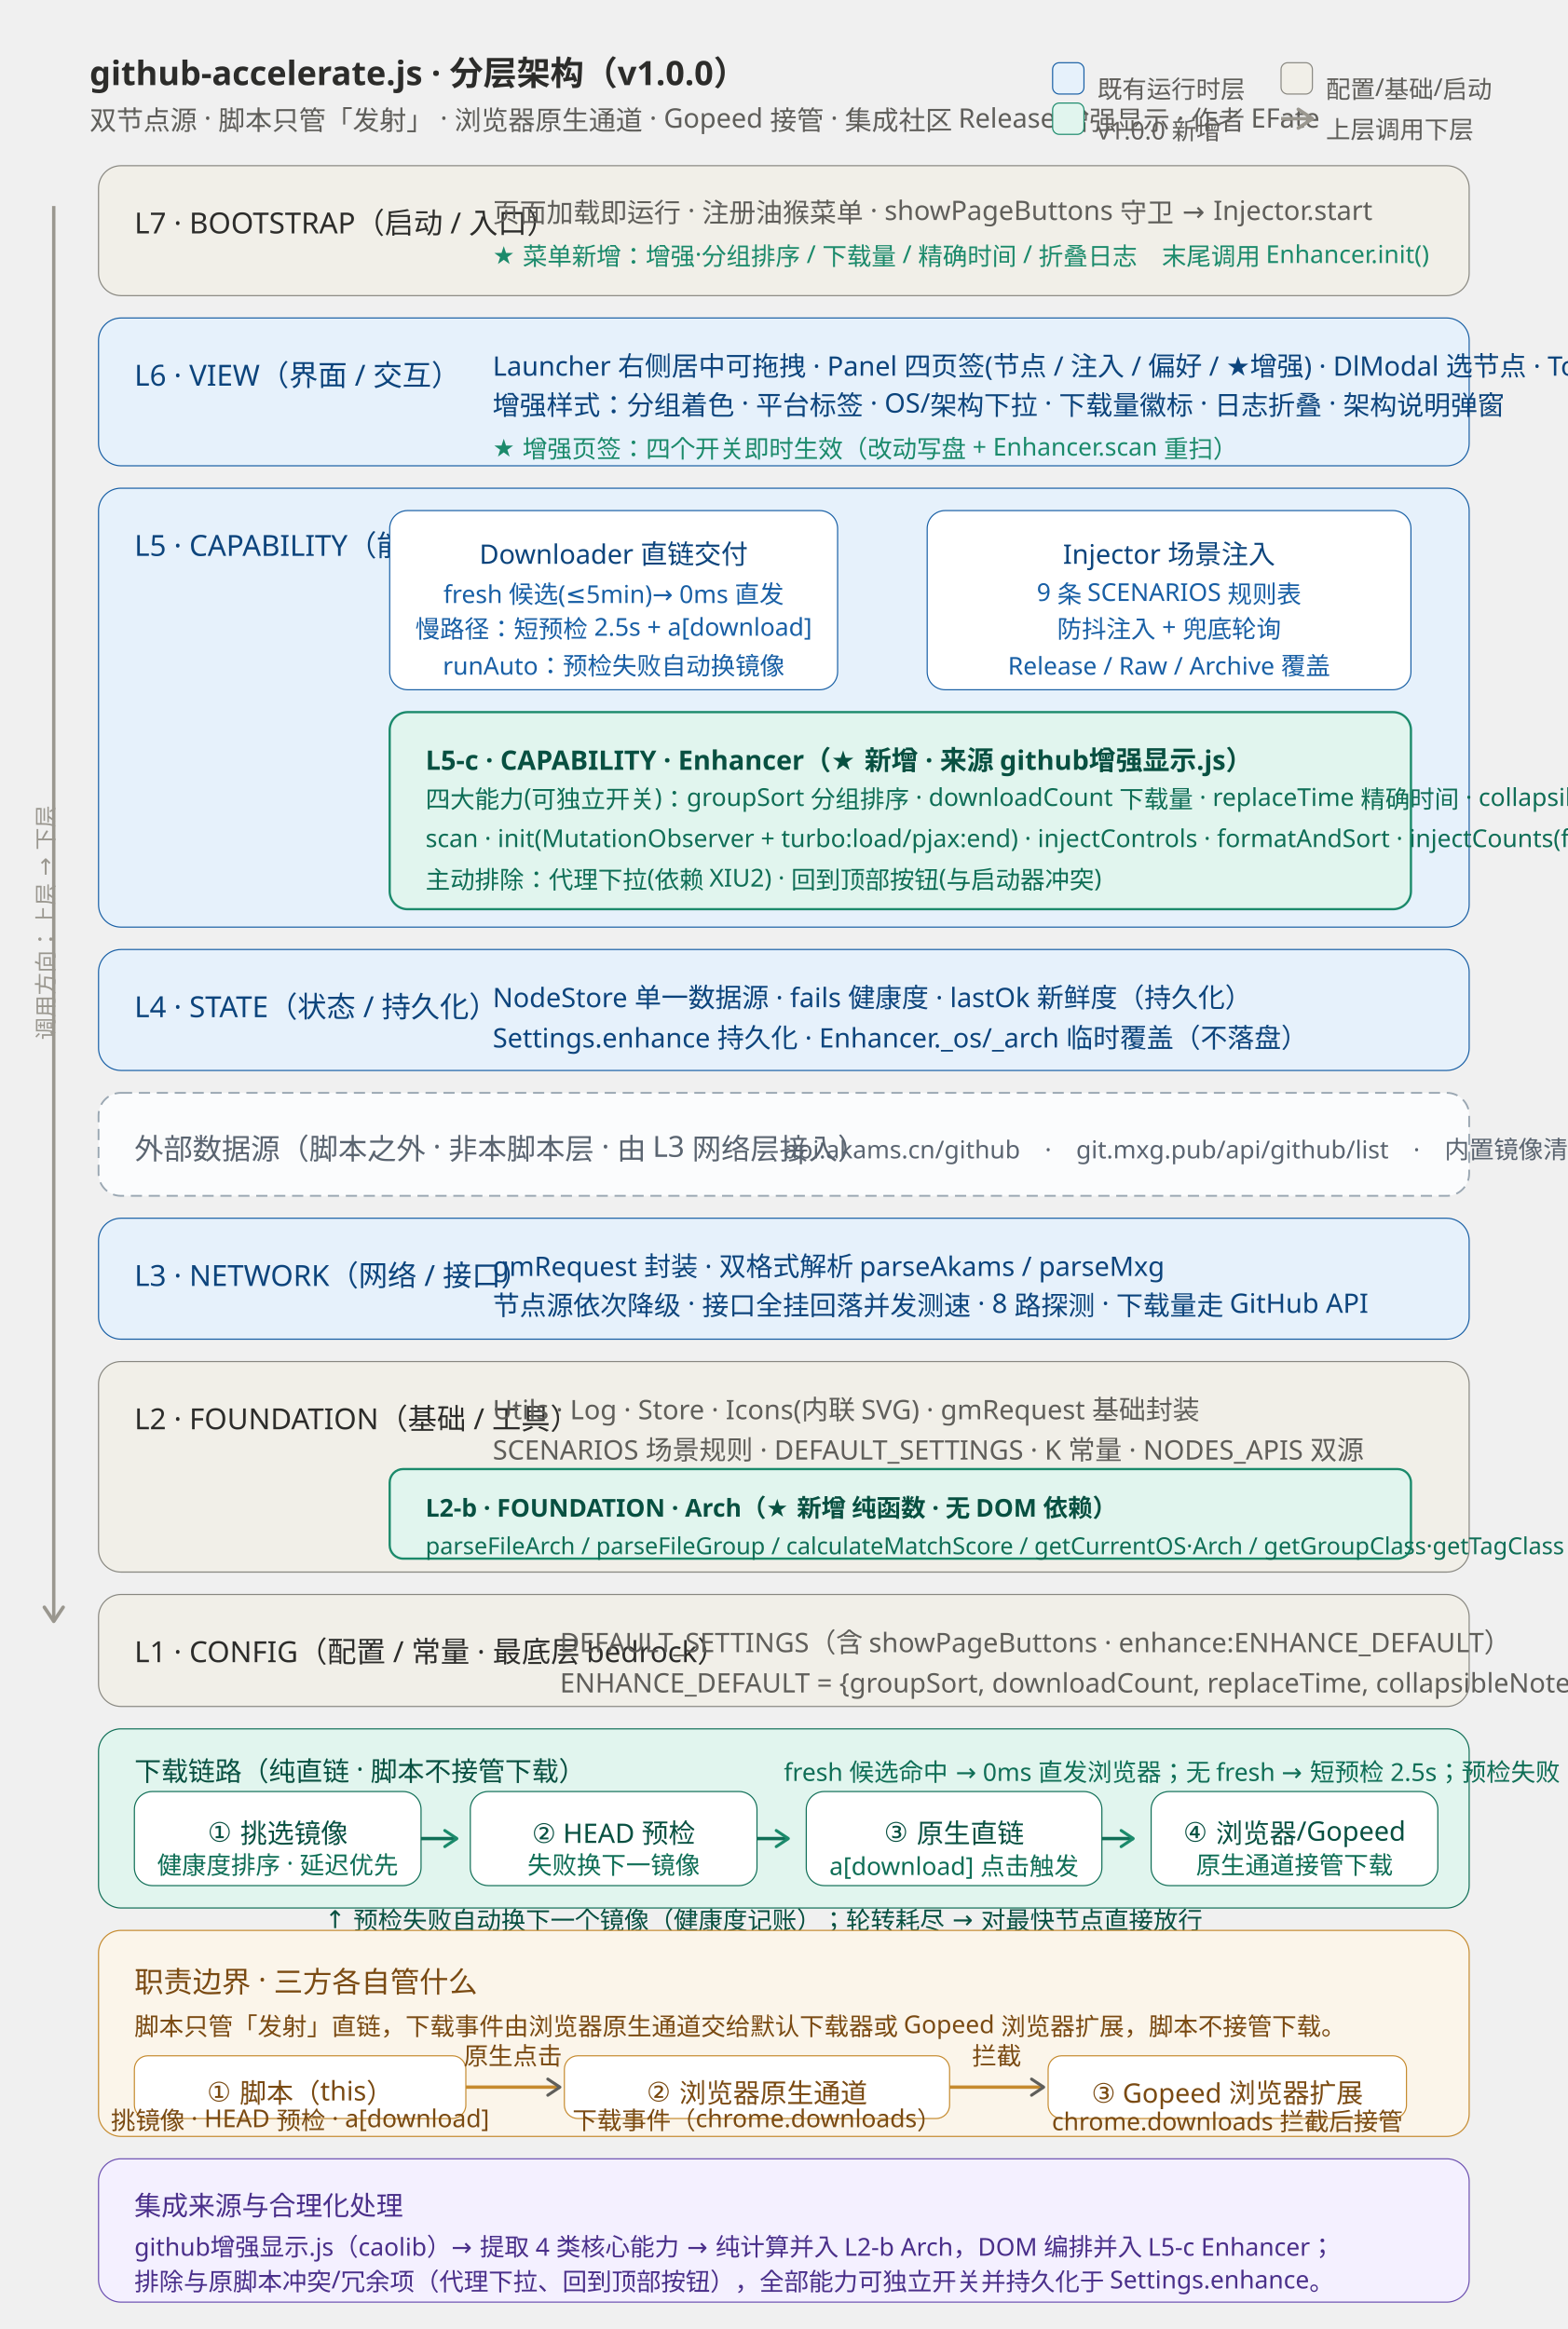
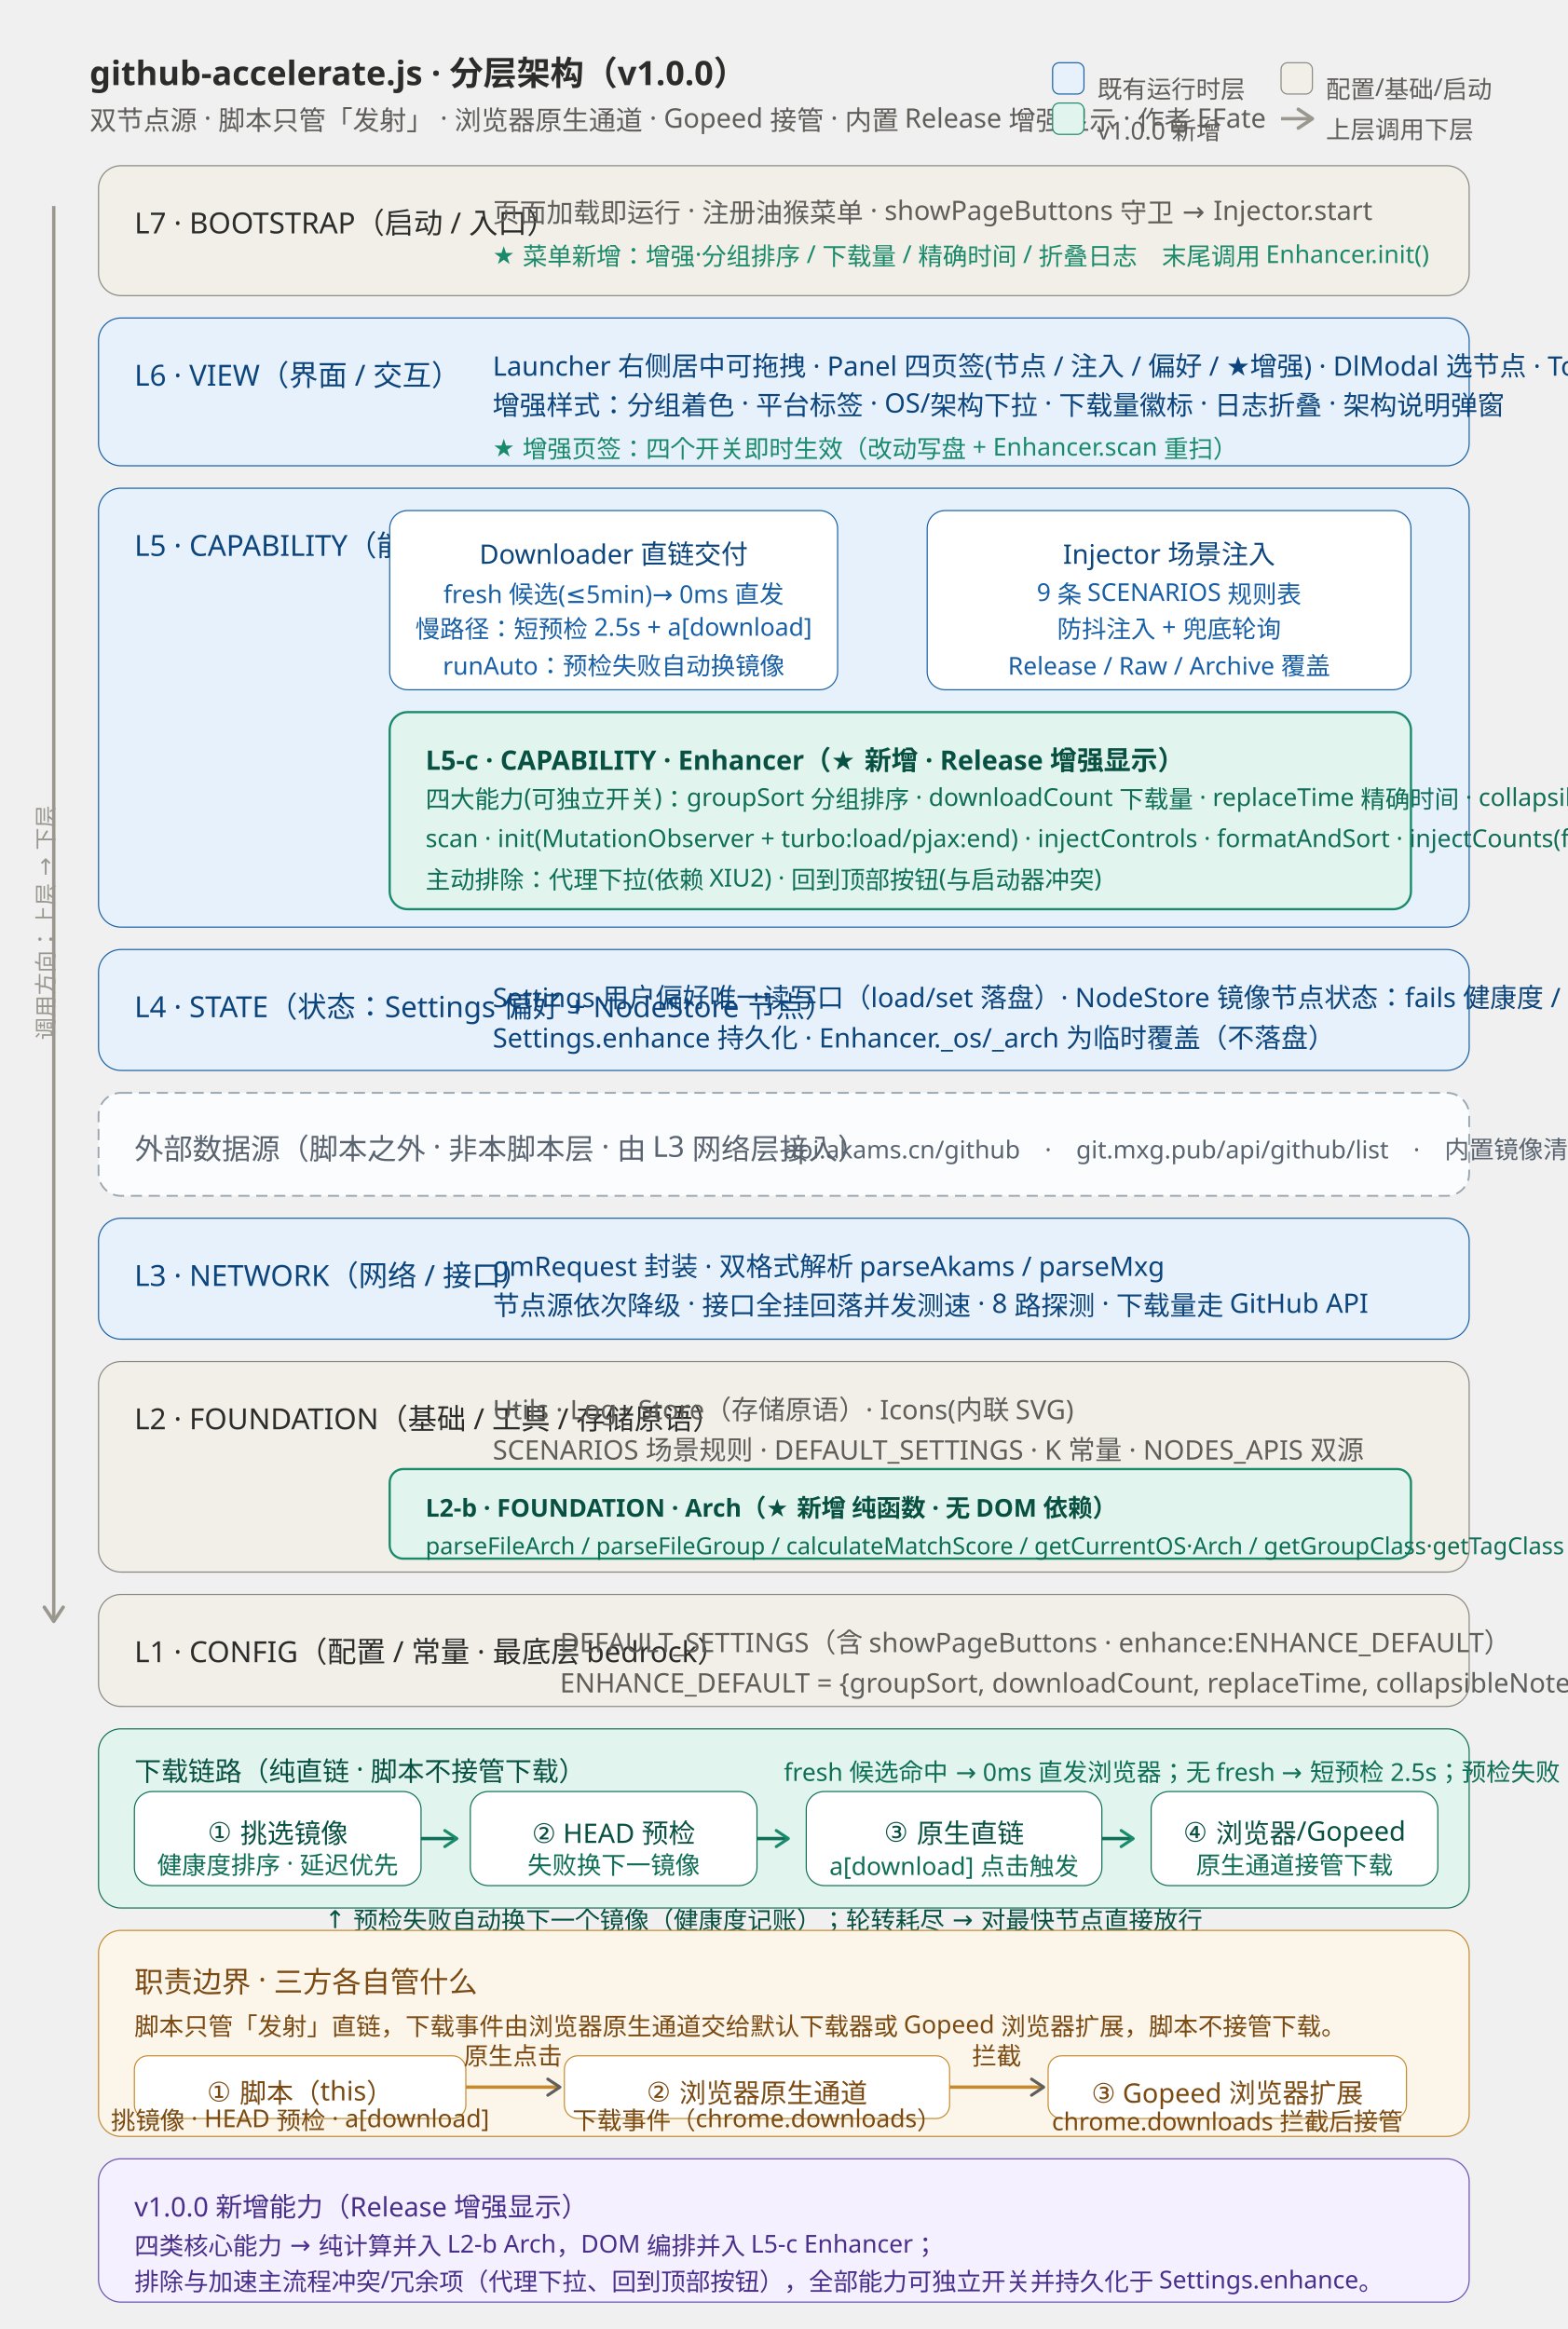
<svg xmlns="http://www.w3.org/2000/svg" viewBox="0 0 700 1040" width="700" role="img">
  <defs>
    <marker id="arrow" viewBox="0 0 10 10" refX="8" refY="5" markerWidth="6" markerHeight="6" orient="auto-start-reverse">
      <path d="M2 1L8 5L2 9" fill="none" stroke="#5F5E5A" stroke-width="1.5" stroke-linecap="round" stroke-linejoin="round" />
    </marker>
    <marker id="arrowG" viewBox="0 0 10 10" refX="8" refY="5" markerWidth="6" markerHeight="6" orient="auto-start-reverse">
      <path d="M2 1L8 5L2 9" fill="none" stroke="#1B8A6B" stroke-width="1.5" stroke-linecap="round" stroke-linejoin="round" />
    </marker>
    <marker id="arrowL" viewBox="0 0 10 10" refX="8" refY="5" markerWidth="7" markerHeight="7" orient="auto-start-reverse">
      <path d="M2 1L8 5L2 9" fill="none" stroke="#9A978F" stroke-width="1.5" stroke-linecap="round" stroke-linejoin="round" />
    </marker>
  </defs>
  <text x="40" y="38" font-family="sans-serif" font-size="15" font-weight="600" fill="#2C2C2A">github-accelerate.js · 分层架构（v1.0.0）</text>
-   <text x="40" y="58" font-family="sans-serif" font-size="12" fill="#5F5E5A">双节点源 · 脚本只管「发射」 · 浏览器原生通道 · Gopeed 接管 · 集成社区 Release 增强显示 · 作者 EFate</text>
+   <text x="40" y="58" font-family="sans-serif" font-size="12" fill="#5F5E5A">双节点源 · 脚本只管「发射」 · 浏览器原生通道 · Gopeed 接管 · 内置 Release 增强显示 · 作者 EFate</text>
  <g font-family="sans-serif" font-size="11" fill="#5F5E5A">
    <rect x="470" y="28" width="14" height="14" rx="3" fill="#E6F1FB" stroke="#185FA5" stroke-width="0.5" />
    <text x="490" y="39" dominant-baseline="central">既有运行时层</text>
    <rect x="470" y="46" width="14" height="14" rx="3" fill="#E1F5EE" stroke="#1B8A6B" stroke-width="0.5" />
    <text x="490" y="57" dominant-baseline="central">v1.0.0 新增</text>
    <rect x="572" y="28" width="14" height="14" rx="3" fill="#F1EFE8" stroke="#888780" stroke-width="0.5" />
    <text x="592" y="39" dominant-baseline="central">配置/基础/启动</text>
    <line x1="572" y1="53" x2="586" y2="53" stroke="#9A978F" stroke-width="1.5" marker-end="url(#arrowL)" />
    <text x="592" y="57" dominant-baseline="central">上层调用下层</text>
  </g>
  <line x1="24" y1="92" x2="24" y2="724" stroke="#9A978F" stroke-width="1.5" marker-end="url(#arrowL)" />
  <text x="24" y="412" font-family="sans-serif" font-size="10" fill="#9A978F" text-anchor="middle" transform="rotate(-90 24 412)">调用方向：上层 → 下层</text>
  <rect x="44" y="74" width="612" height="58" rx="10" fill="#F1EFE8" stroke="#888780" stroke-width="0.5" />
  <text x="60" y="98" dominant-baseline="central" font-family="sans-serif" font-size="13" font-weight="500" fill="#2C2C2A">L7 · BOOTSTRAP（启动 / 入口）</text>
  <text x="220" y="94" dominant-baseline="central" font-family="sans-serif" font-size="12" fill="#5F5E5A">页面加载即运行 · 注册油猴菜单 · showPageButtons 守卫 → Injector.start</text>
  <text x="220" y="112" dominant-baseline="central" font-family="sans-serif" font-size="11" fill="#1B8A6B">★ 菜单新增：增强·分组排序 / 下载量 / 精确时间 / 折叠日志　末尾调用 Enhancer.init()</text>
  <rect x="44" y="142" width="612" height="66" rx="10" fill="#E6F1FB" stroke="#185FA5" stroke-width="0.5" />
  <text x="60" y="166" dominant-baseline="central" font-family="sans-serif" font-size="13" font-weight="500" fill="#0C447C">L6 · VIEW（界面 / 交互）</text>
  <text x="220" y="162" dominant-baseline="central" font-family="sans-serif" font-size="12" fill="#0C447C">Launcher 右侧居中可拖拽 · Panel 四页签(节点 / 注入 / 偏好 / ★增强) · DlModal 选节点 · Toast</text>
  <text x="220" y="180" dominant-baseline="central" font-family="sans-serif" font-size="12" fill="#0C447C">增强样式：分组着色 · 平台标签 · OS/架构下拉 · 下载量徽标 · 日志折叠 · 架构说明弹窗</text>
  <text x="220" y="198" dominant-baseline="central" font-family="sans-serif" font-size="11" fill="#1B8A6B">★ 增强页签：四个开关即时生效（改动写盘 + Enhancer.scan 重扫）</text>
  <rect x="44" y="218" width="612" height="196" rx="10" fill="#E6F1FB" stroke="#185FA5" stroke-width="0.5" />
  <text x="60" y="242" dominant-baseline="central" font-family="sans-serif" font-size="13" font-weight="500" fill="#0C447C">L5 · CAPABILITY（能力 / 功能）</text>
  <rect x="174" y="228" width="200" height="80" rx="8" fill="#FFFFFF" stroke="#185FA5" stroke-width="0.5" />
  <text x="274" y="246" text-anchor="middle" dominant-baseline="central" font-family="sans-serif" font-size="12" font-weight="500" fill="#0C447C">Downloader 直链交付</text>
  <text x="274" y="264" text-anchor="middle" dominant-baseline="central" font-size="11" fill="#185FA5" font-family="sans-serif">fresh 候选(≤5min)→ 0ms 直发</text>
  <text x="274" y="280" text-anchor="middle" dominant-baseline="central" font-size="11" fill="#185FA5" font-family="sans-serif">慢路径：短预检 2.5s + a[download]</text>
  <text x="274" y="296" text-anchor="middle" dominant-baseline="central" font-size="11" fill="#185FA5" font-family="sans-serif">runAuto：预检失败自动换镜像</text>
  <rect x="414" y="228" width="216" height="80" rx="8" fill="#FFFFFF" stroke="#185FA5" stroke-width="0.5" />
  <text x="522" y="246" text-anchor="middle" dominant-baseline="central" font-family="sans-serif" font-size="12" font-weight="500" fill="#0C447C">Injector 场景注入</text>
  <text x="522" y="264" text-anchor="middle" dominant-baseline="central" font-family="sans-serif" font-size="11" fill="#185FA5">9 条 SCENARIOS 规则表</text>
  <text x="522" y="280" text-anchor="middle" dominant-baseline="central" font-family="sans-serif" font-size="11" fill="#185FA5">防抖注入 + 兜底轮询</text>
  <text x="522" y="296" text-anchor="middle" dominant-baseline="central" font-family="sans-serif" font-size="11" fill="#185FA5">Release / Raw / Archive 覆盖</text>
  <rect x="174" y="318" width="456" height="88" rx="8" fill="#E1F5EE" stroke="#1B8A6B" stroke-width="1" />
-   <text x="190" y="338" dominant-baseline="central" font-family="sans-serif" font-size="12" font-weight="600" fill="#085041">L5-c · CAPABILITY · Enhancer（★ 新增 · 来源 github增强显示.js）</text>
+   <text x="190" y="338" dominant-baseline="central" font-family="sans-serif" font-size="12" font-weight="600" fill="#085041">L5-c · CAPABILITY · Enhancer（★ 新增 · Release 增强显示）</text>
  <text x="190" y="356" dominant-baseline="central" font-family="sans-serif" font-size="11" fill="#0F6E56">四大能力(可独立开关)：groupSort 分组排序 · downloadCount 下载量 · replaceTime 精确时间 · collapsibleNotes 折叠日志</text>
  <text x="190" y="374" dominant-baseline="central" font-family="sans-serif" font-size="11" fill="#0F6E56">scan · init(MutationObserver + turbo:load/pjax:end) · injectControls · formatAndSort · injectCounts(fetchCounts via API) · showArchHelp</text>
  <text x="190" y="392" dominant-baseline="central" font-family="sans-serif" font-size="11" fill="#0F6E56">主动排除：代理下拉(依赖 XIU2) · 回到顶部按钮(与启动器冲突)</text>
  <rect x="44" y="424" width="612" height="54" rx="10" fill="#E6F1FB" stroke="#185FA5" stroke-width="0.5" />
-   <text x="60" y="448" dominant-baseline="central" font-family="sans-serif" font-size="13" font-weight="500" fill="#0C447C">L4 · STATE（状态 / 持久化）</text>
-   <text x="220" y="444" dominant-baseline="central" font-family="sans-serif" font-size="12" fill="#0C447C">NodeStore 单一数据源 · fails 健康度 · lastOk 新鲜度（持久化）</text>
-   <text x="220" y="462" dominant-baseline="central" font-family="sans-serif" font-size="12" fill="#0C447C">Settings.enhance 持久化 · Enhancer._os/_arch 临时覆盖（不落盘）</text>
+   <text x="60" y="448" dominant-baseline="central" font-family="sans-serif" font-size="13" font-weight="500" fill="#0C447C">L4 · STATE（状态：Settings 偏好 + NodeStore 节点）</text>
+   <text x="220" y="444" dominant-baseline="central" font-family="sans-serif" font-size="12" fill="#0C447C">Settings 用户偏好唯一读写口（load/set 落盘）· NodeStore 镜像节点状态：fails 健康度 / lastOk 新鲜度</text>
+   <text x="220" y="462" dominant-baseline="central" font-family="sans-serif" font-size="12" fill="#0C447C">Settings.enhance 持久化 · Enhancer._os/_arch 为临时覆盖（不落盘）</text>
  <rect x="44" y="488" width="612" height="46" rx="10" fill="#FBFCFD" stroke="#9AA7B2" stroke-width="0.8" stroke-dasharray="5 3" />
  <text x="60" y="512" dominant-baseline="central" font-family="sans-serif" font-size="13" font-weight="500" fill="#5A6470">外部数据源（脚本之外 · 非本脚本层 · 由 L3 网络层接入）</text>
  <text x="350" y="512" dominant-baseline="central" font-family="sans-serif" font-size="11" fill="#5A6470">api.akams.cn/github　·　git.mxg.pub/api/github/list　·　内置镜像清单(接口全挂时并发测速兜底)</text>
  <rect x="44" y="544" width="612" height="54" rx="10" fill="#E6F1FB" stroke="#185FA5" stroke-width="0.5" />
  <text x="60" y="568" dominant-baseline="central" font-family="sans-serif" font-size="13" font-weight="500" fill="#0C447C">L3 · NETWORK（网络 / 接口）</text>
  <text x="220" y="564" dominant-baseline="central" font-family="sans-serif" font-size="12" fill="#0C447C">gmRequest 封装 · 双格式解析 parseAkams / parseMxg</text>
  <text x="220" y="582" dominant-baseline="central" font-family="sans-serif" font-size="12" fill="#0C447C">节点源依次降级 · 接口全挂回落并发测速 · 8 路探测 · 下载量走 GitHub API</text>
  <rect x="44" y="608" width="612" height="94" rx="10" fill="#F1EFE8" stroke="#888780" stroke-width="0.5" />
-   <text x="60" y="632" dominant-baseline="central" font-family="sans-serif" font-size="13" font-weight="500" fill="#2C2C2A">L2 · FOUNDATION（基础 / 工具）</text>
-   <text x="220" y="628" dominant-baseline="central" font-family="sans-serif" font-size="12" fill="#5F5E5A">Utils · Log · Store · Icons(内联 SVG) · gmRequest 基础封装</text>
+   <text x="60" y="632" dominant-baseline="central" font-family="sans-serif" font-size="13" font-weight="500" fill="#2C2C2A">L2 · FOUNDATION（基础 / 工具 / 存储原语）</text>
+   <text x="220" y="628" dominant-baseline="central" font-family="sans-serif" font-size="12" fill="#5F5E5A">Utils · Log · Store（存储原语）· Icons(内联 SVG)</text>
  <text x="220" y="646" dominant-baseline="central" font-family="sans-serif" font-size="12" fill="#5F5E5A">SCENARIOS 场景规则 · DEFAULT_SETTINGS · K 常量 · NODES_APIS 双源</text>
  <rect x="174" y="656" width="456" height="40" rx="6" fill="#E1F5EE" stroke="#1B8A6B" stroke-width="1" />
  <text x="190" y="672" dominant-baseline="central" font-family="sans-serif" font-size="11" font-weight="600" fill="#085041">L2-b · FOUNDATION · Arch（★ 新增 纯函数 · 无 DOM 依赖）</text>
  <text x="190" y="689" dominant-baseline="central" font-family="sans-serif" font-size="10.5" fill="#0F6E56">parseFileArch / parseFileGroup / calculateMatchScore / getCurrentOS·Arch / getGroupClass·getTagClass / formatCount / isAuxiliaryFile / getRepoInfo　判定顺序：先 64 位后 32 位</text>
  <rect x="44" y="712" width="612" height="50" rx="10" fill="#F1EFE8" stroke="#888780" stroke-width="0.5" />
  <text x="60" y="736" dominant-baseline="central" font-family="sans-serif" font-size="13" font-weight="500" fill="#2C2C2A">L1 · CONFIG（配置 / 常量 · 最底层 bedrock）</text>
  <text x="250" y="732" dominant-baseline="central" font-family="sans-serif" font-size="12" fill="#5F5E5A">DEFAULT_SETTINGS（含 showPageButtons · enhance:ENHANCE_DEFAULT）</text>
  <text x="250" y="750" dominant-baseline="central" font-family="sans-serif" font-size="12" fill="#5F5E5A">ENHANCE_DEFAULT = {groupSort, downloadCount, replaceTime, collapsibleNotes} · K · NODES_APIS 双源</text>
  <rect x="44" y="772" width="612" height="80" rx="10" fill="#E1F5EE" stroke="#0F6E56" stroke-width="0.5" />
  <text x="60" y="790" dominant-baseline="central" font-family="sans-serif" font-size="12" font-weight="500" fill="#085041">下载链路（纯直链 · 脚本不接管下载）</text>
  <text x="350" y="790" dominant-baseline="central" font-family="sans-serif" font-size="11" fill="#0F6E56">fresh 候选命中 → 0ms 直发浏览器；无 fresh → 短预检 2.5s；预检失败 → 换下一镜像；轮转耗尽 → 对最快节点直接放行</text>
  <g font-family="sans-serif">
    <rect x="60" y="800" width="128" height="42" rx="8" fill="#FFFFFF" stroke="#0F6E56" stroke-width="0.5" />
    <text x="124" y="816" text-anchor="middle" dominant-baseline="central" font-size="12" font-weight="500" fill="#085041">① 挑选镜像</text>
    <text x="124" y="832" text-anchor="middle" dominant-baseline="central" font-size="11" fill="#0F6E56">健康度排序 · 延迟优先</text>
    <rect x="210" y="800" width="128" height="42" rx="8" fill="#FFFFFF" stroke="#0F6E56" stroke-width="0.5" />
    <text x="274" y="816" text-anchor="middle" dominant-baseline="central" font-size="12" font-weight="500" fill="#085041">② HEAD 预检</text>
    <text x="274" y="832" text-anchor="middle" dominant-baseline="central" font-size="11" fill="#0F6E56">失败换下一镜像</text>
    <rect x="360" y="800" width="132" height="42" rx="8" fill="#FFFFFF" stroke="#0F6E56" stroke-width="0.5" />
    <text x="426" y="816" text-anchor="middle" dominant-baseline="central" font-size="12" font-weight="500" fill="#085041">③ 原生直链</text>
    <text x="426" y="832" text-anchor="middle" dominant-baseline="central" font-size="11" fill="#0F6E56">a[download] 点击触发</text>
    <rect x="514" y="800" width="128" height="42" rx="8" fill="#FFFFFF" stroke="#0F6E56" stroke-width="0.5" />
    <text x="578" y="816" text-anchor="middle" dominant-baseline="central" font-size="12" font-weight="500" fill="#085041">④ 浏览器/Gopeed</text>
    <text x="578" y="832" text-anchor="middle" dominant-baseline="central" font-size="11" fill="#0F6E56">原生通道接管下载</text>
    <path d="M188 821L204 821" fill="none" stroke="#0F6E56" stroke-width="1.5" marker-end="url(#arrowG)" />
    <path d="M338 821L352 821" fill="none" stroke="#0F6E56" stroke-width="1.5" marker-end="url(#arrowG)" />
    <path d="M492 821L506 821" fill="none" stroke="#0F6E56" stroke-width="1.5" marker-end="url(#arrowG)" />
    <text x="341" y="861" text-anchor="middle" font-size="11" fill="#085041" font-weight="500">↑ 预检失败自动换下一个镜像（健康度记账）；轮转耗尽 → 对最快节点直接放行</text>
  </g>
  <rect x="44" y="862" width="612" height="92" rx="10" fill="#FBF5EA" stroke="#C58A2E" stroke-width="0.5" />
  <text x="60" y="884" dominant-baseline="central" font-family="sans-serif" font-size="13" font-weight="500" fill="#7A4A12">职责边界 · 三方各自管什么</text>
  <text x="60" y="904" dominant-baseline="central" font-family="sans-serif" font-size="11" fill="#7A4A12">脚本只管「发射」直链，下载事件由浏览器原生通道交给默认下载器或 Gopeed 浏览器扩展，脚本不接管下载。</text>
  <g font-family="sans-serif">
    <rect x="60" y="918" width="148" height="28" rx="6" fill="#FFFFFF" stroke="#C58A2E" stroke-width="0.5" />
    <text x="134" y="932" text-anchor="middle" dominant-baseline="central" font-size="12" font-weight="500" fill="#7A4A12">① 脚本（this）</text>
    <text x="134" y="946" text-anchor="middle" dominant-baseline="central" font-size="11" fill="#7A4A12">挑镜像 · HEAD 预检 · a[download]</text>
    <path d="M208 932L250 932" fill="none" stroke="#C58A2E" stroke-width="1.5" marker-end="url(#arrow)" />
    <text x="229" y="922" text-anchor="middle" font-size="11" fill="#7A4A12">原生点击</text>
    <rect x="252" y="918" width="172" height="28" rx="6" fill="#FFFFFF" stroke="#C58A2E" stroke-width="0.5" />
    <text x="338" y="932" text-anchor="middle" dominant-baseline="central" font-size="12" font-weight="500" fill="#7A4A12">② 浏览器原生通道</text>
    <text x="338" y="946" text-anchor="middle" dominant-baseline="central" font-size="11" fill="#7A4A12">下载事件（chrome.downloads）</text>
    <path d="M424 932L466 932" fill="none" stroke="#C58A2E" stroke-width="1.5" marker-end="url(#arrow)" />
    <text x="445" y="922" text-anchor="middle" font-size="11" fill="#7A4A12">拦截</text>
    <rect x="468" y="918" width="160" height="28" rx="6" fill="#FFFFFF" stroke="#C58A2E" stroke-width="0.5" />
    <text x="548" y="932" text-anchor="middle" dominant-baseline="central" font-size="12" font-weight="500" fill="#7A4A12">③ Gopeed 浏览器扩展</text>
    <text x="548" y="946" text-anchor="middle" dominant-baseline="central" font-size="11" fill="#7A4A12">chrome.downloads 拦截后接管</text>
  </g>
  <rect x="44" y="964" width="612" height="64" rx="10" fill="#F4F0FF" stroke="#6B4FB0" stroke-width="0.5" />
-   <text x="60" y="984" dominant-baseline="central" font-family="sans-serif" font-size="12" font-weight="500" fill="#4A2F8A">集成来源与合理化处理</text>
-   <text x="60" y="1002" dominant-baseline="central" font-family="sans-serif" font-size="11" fill="#4A2F8A">github增强显示.js（caolib）→ 提取 4 类核心能力 → 纯计算并入 L2-b Arch，DOM 编排并入 L5-c Enhancer；</text>
-   <text x="60" y="1018" dominant-baseline="central" font-family="sans-serif" font-size="11" fill="#4A2F8A">排除与原脚本冲突/冗余项（代理下拉、回到顶部按钮），全部能力可独立开关并持久化于 Settings.enhance。</text>
+   <text x="60" y="984" dominant-baseline="central" font-family="sans-serif" font-size="12" font-weight="500" fill="#4A2F8A">v1.0.0 新增能力（Release 增强显示）</text>
+   <text x="60" y="1002" dominant-baseline="central" font-family="sans-serif" font-size="11" fill="#4A2F8A">四类核心能力 → 纯计算并入 L2-b Arch，DOM 编排并入 L5-c Enhancer；</text>
+   <text x="60" y="1018" dominant-baseline="central" font-family="sans-serif" font-size="11" fill="#4A2F8A">排除与加速主流程冲突/冗余项（代理下拉、回到顶部按钮），全部能力可独立开关并持久化于 Settings.enhance。</text>
</svg>
